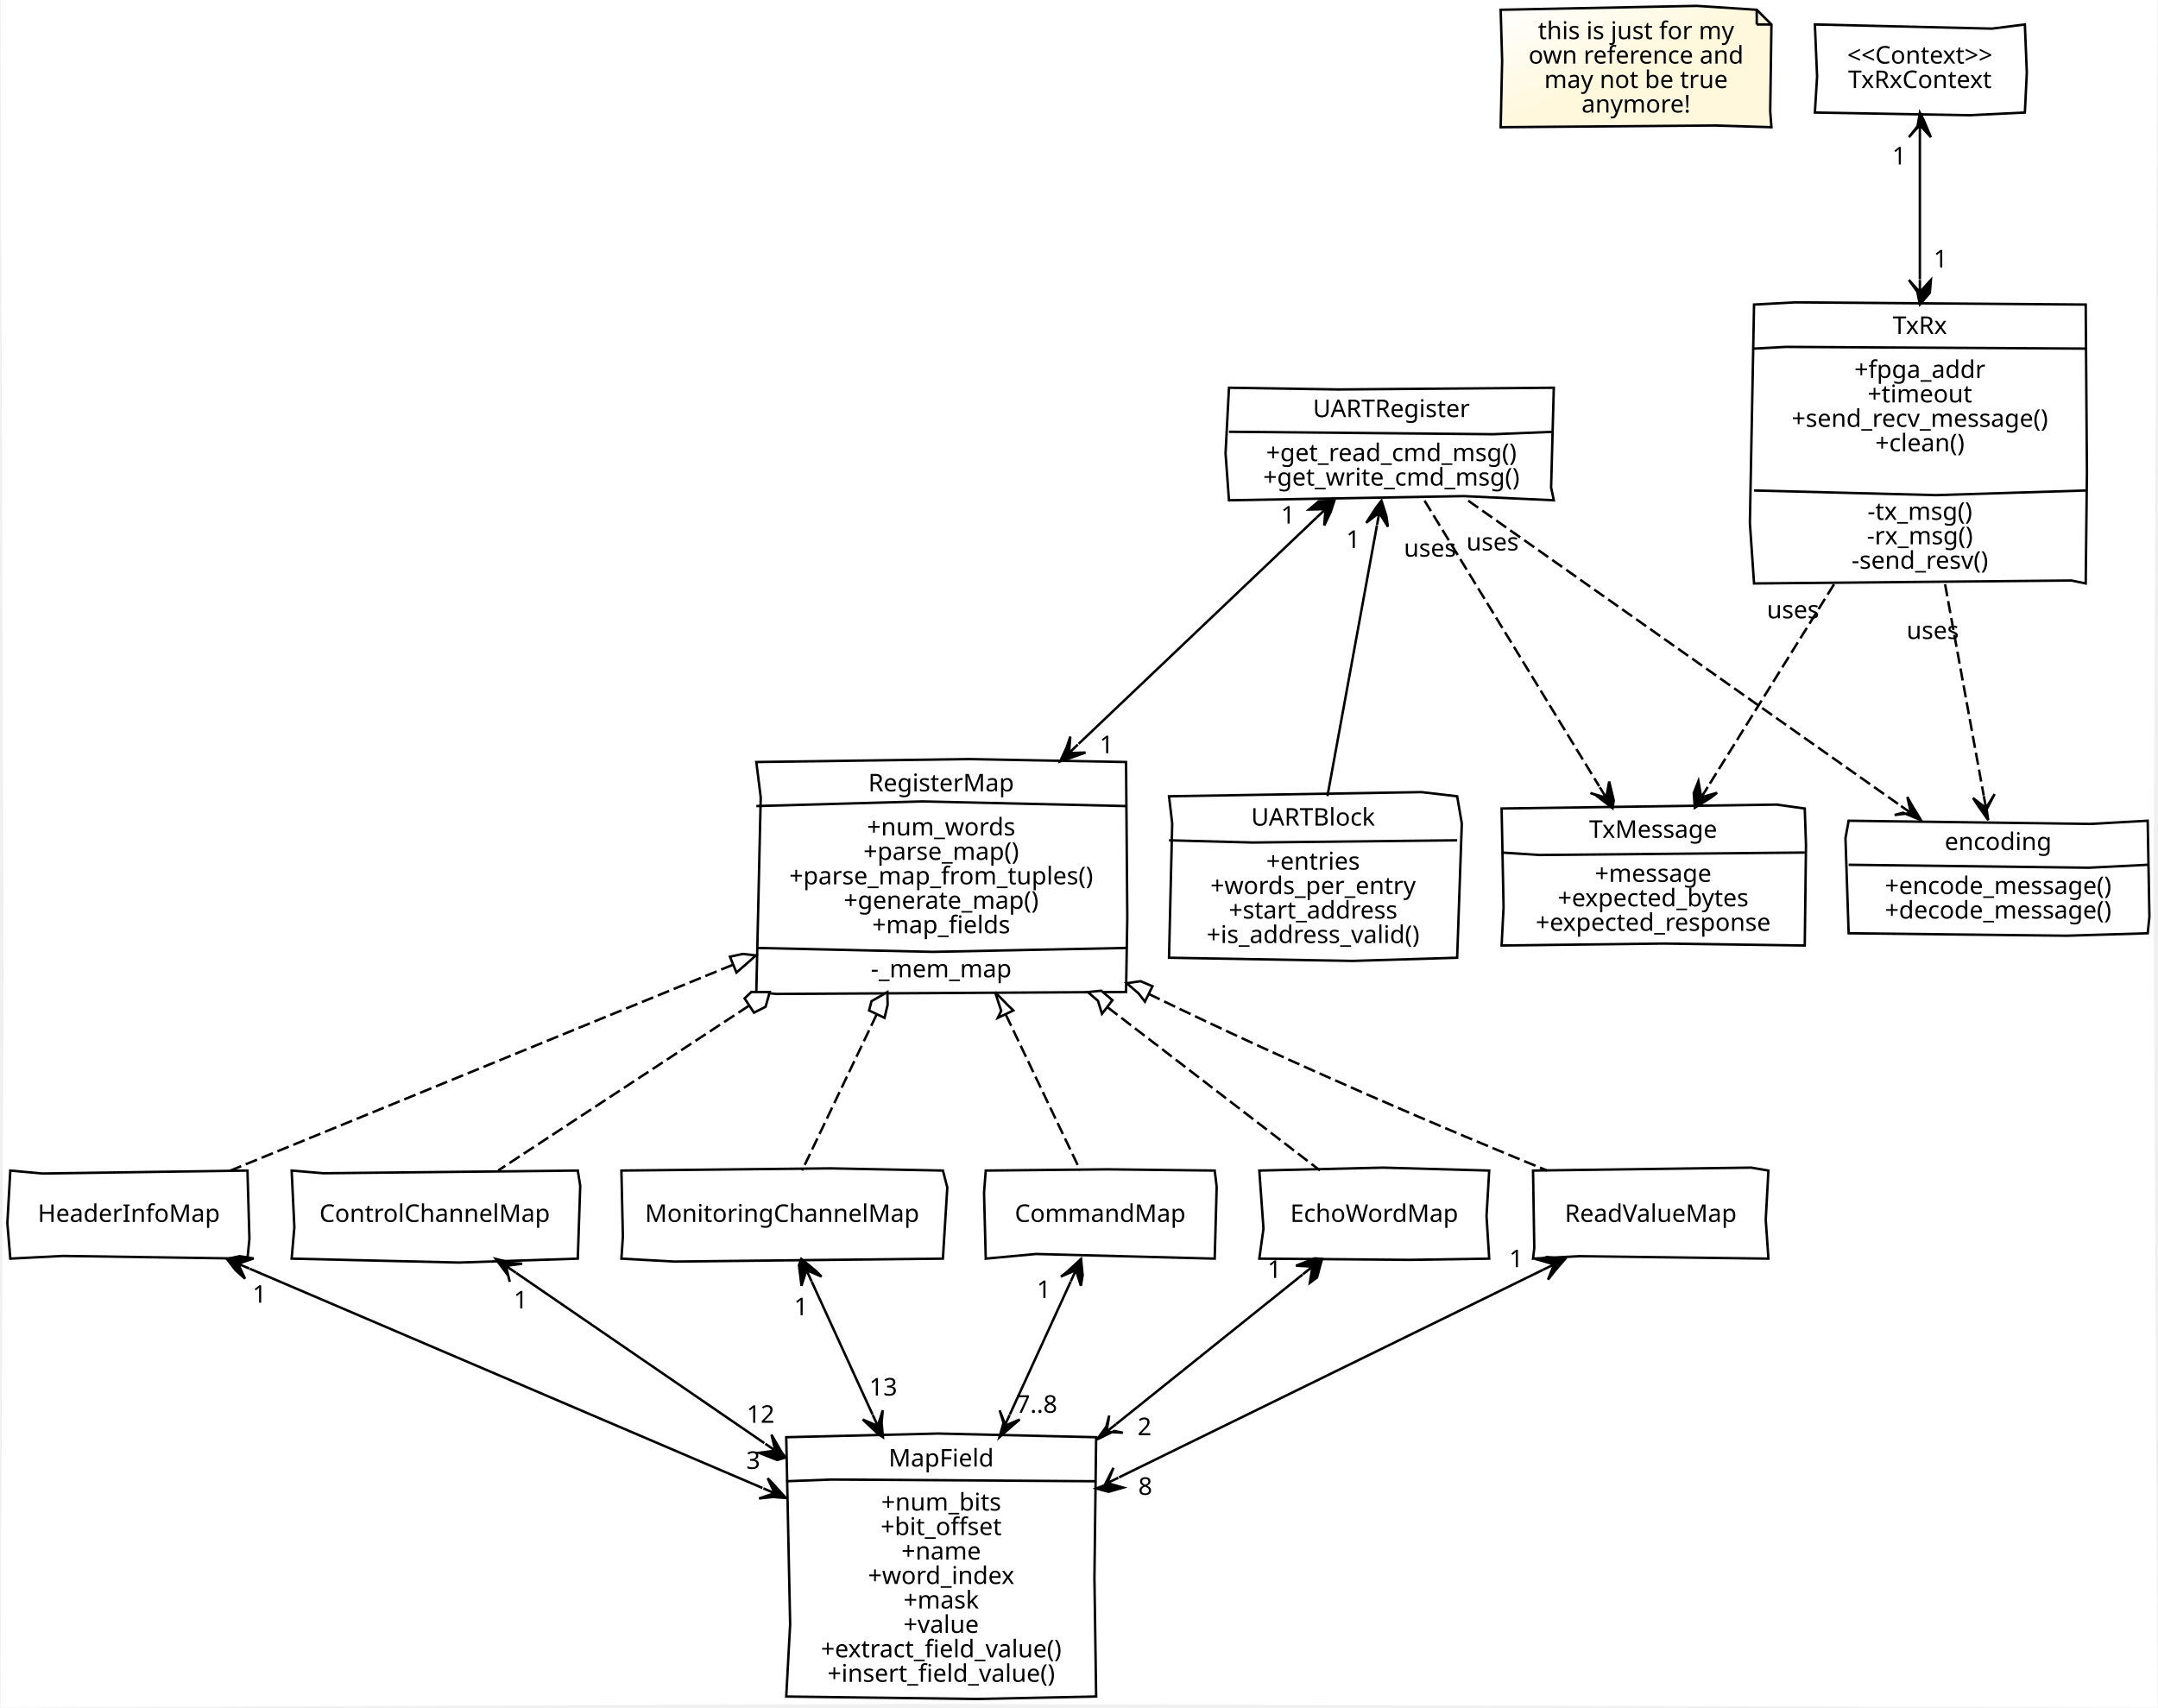
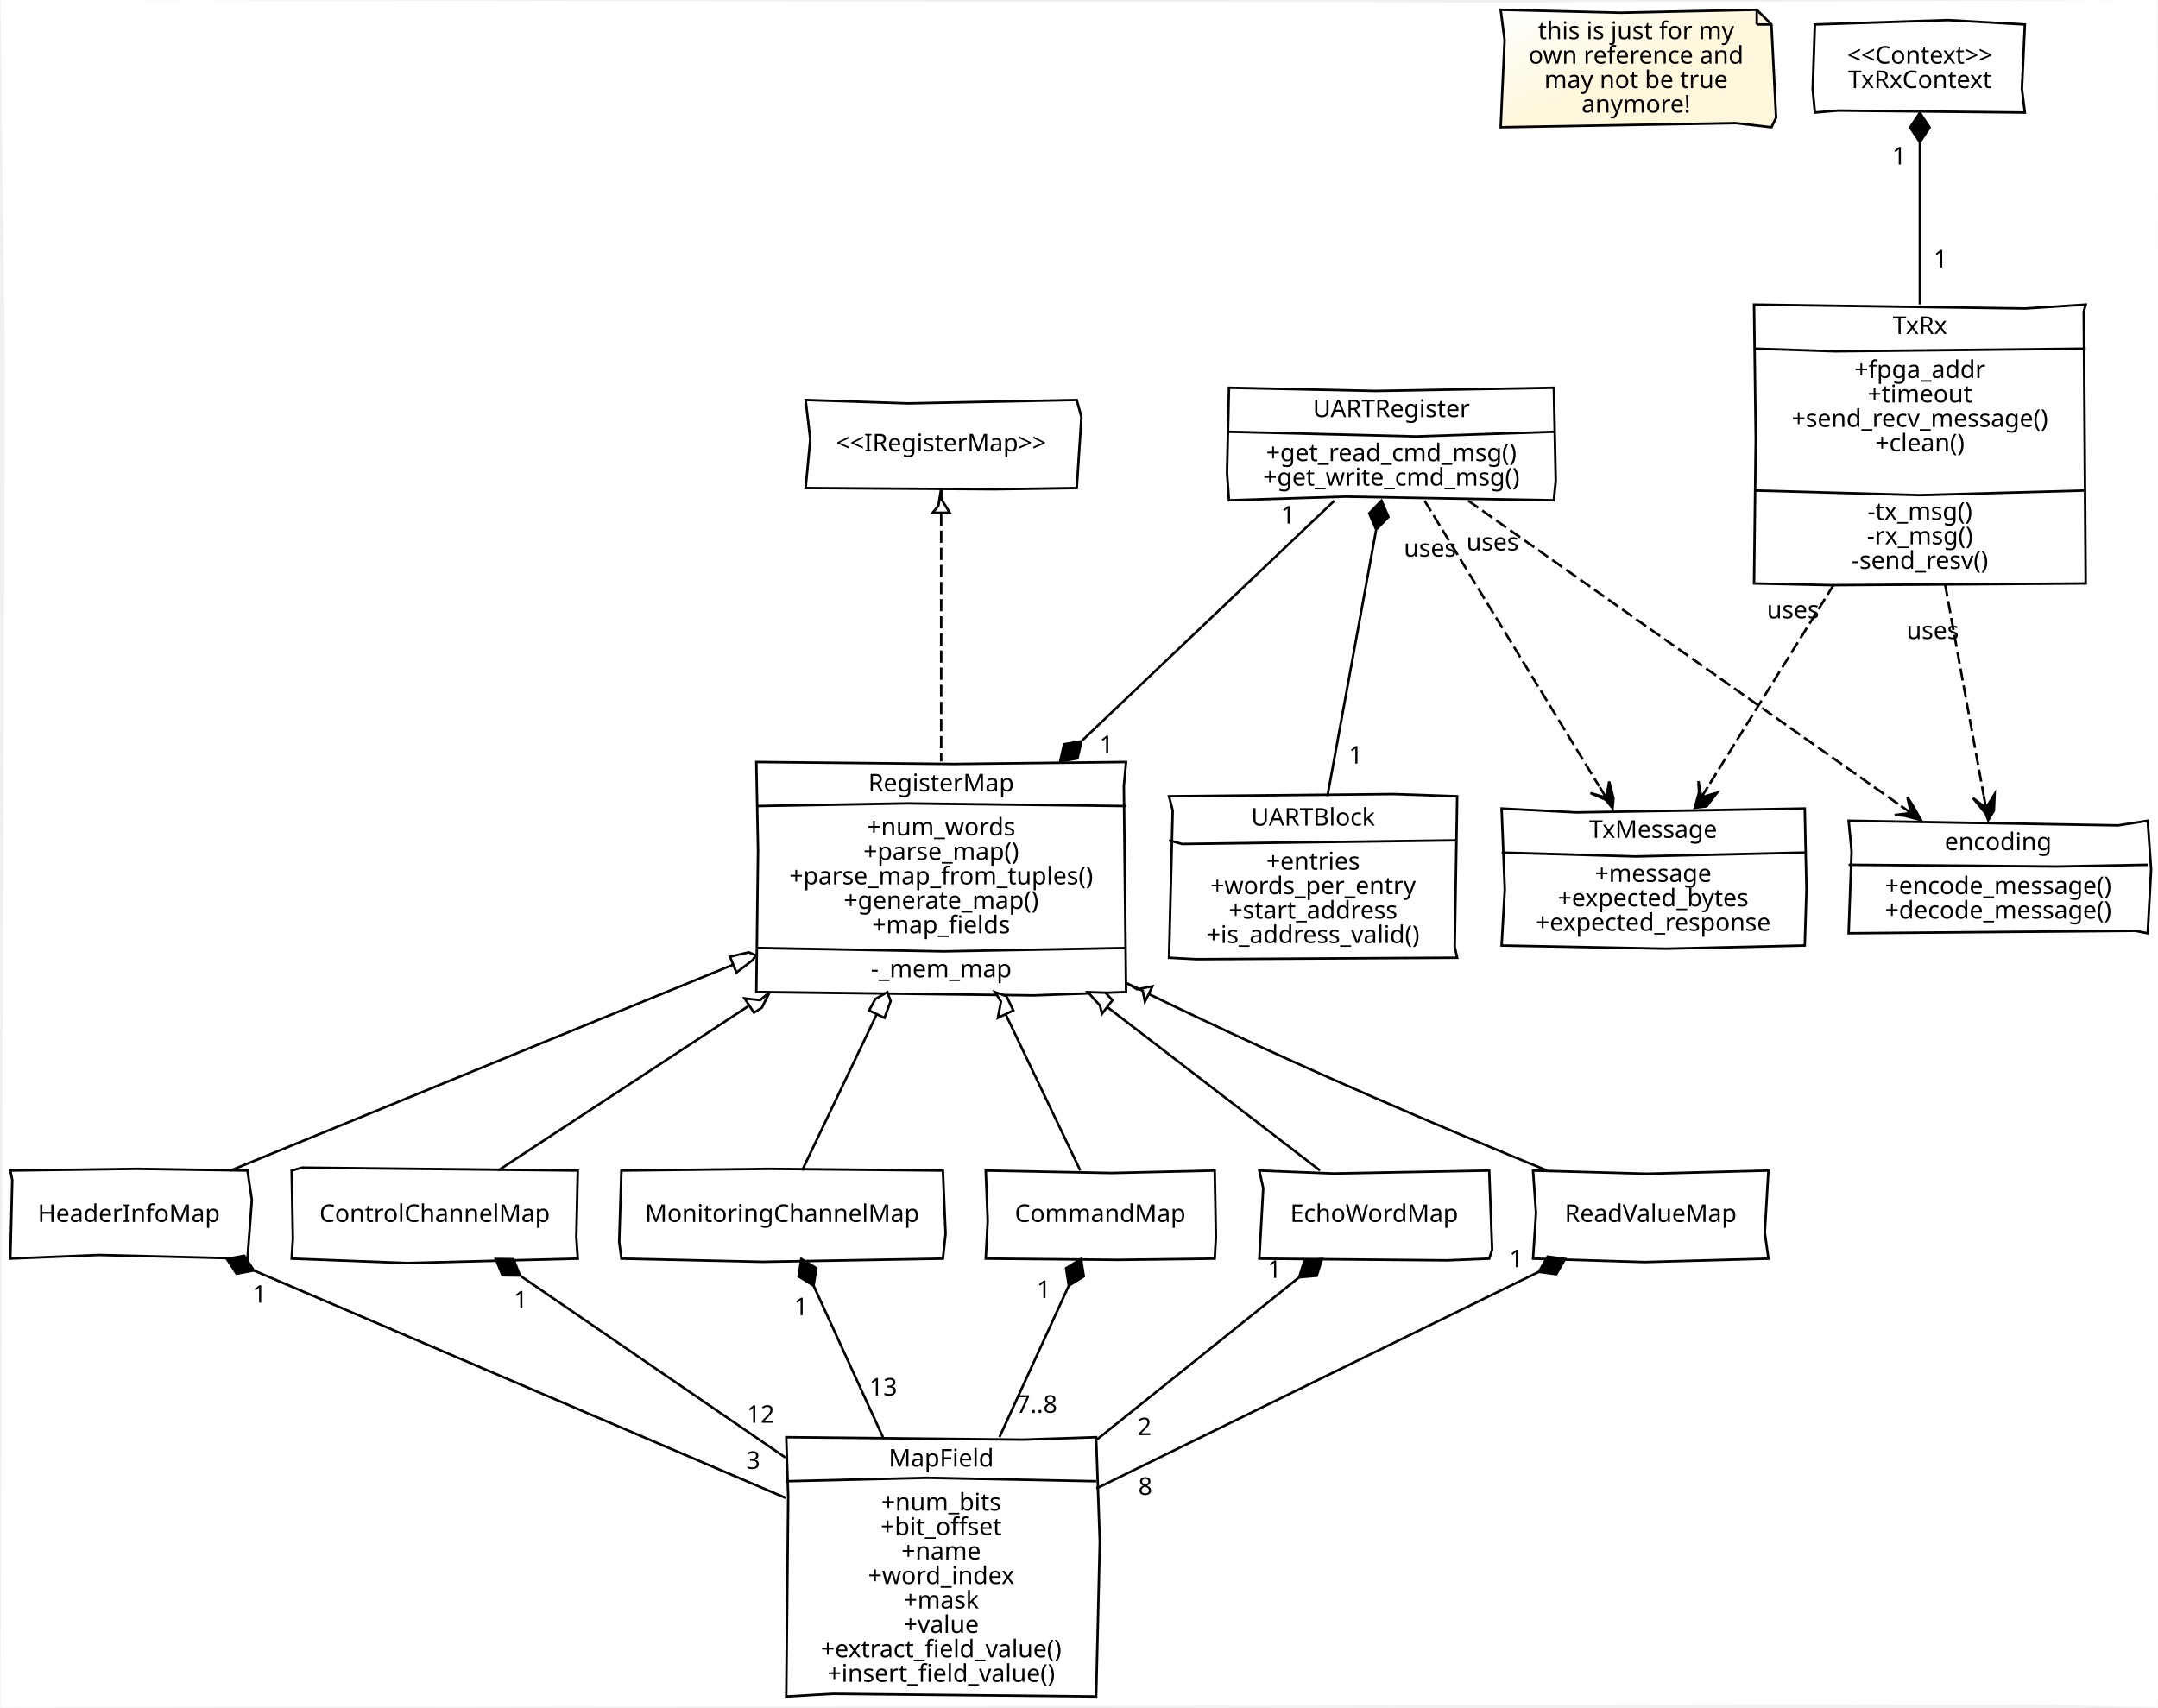
<svg xmlns="http://www.w3.org/2000/svg" height="698pt" viewBox="0.00 0.00 881.58 698.00" width="882pt">
  <defs>
    <filter id="filterBlur">
      <feGaussianBlur id="feGaussianBlurBlur" stdDeviation="0.69" />
    </filter>
    <linearGradient id="white" x1="0%" x2="100%" xy="0%" y2="100%">
      <stop offset="0%" style="stop-color:white;stop-opacity:1" />
      <stop offset="50%" style="stop-color:white;stop-opacity:1" />
    </linearGradient>
    <linearGradient id="cornsilk" x1="0%" x2="100%" xy="0%" y2="100%">
      <stop offset="0%" style="stop-color:white;stop-opacity:1" />
      <stop offset="50%" style="stop-color:cornsilk;stop-opacity:1" />
    </linearGradient>
  </defs>
  <g class="graph" id="graph0" transform="scale(1 1) rotate(0) translate(4 694)">
-     <polygon fill="white" points="-4,4 -2.7,-296.3 -4,-694 425.5,-695.5 877.577,-694 875.977,-326.5 877.577,4 363.077,2.5 -4,4" stroke="none" style="fill:url(#white);" />
+     <polygon fill="white" points="-4,4 -2.2,-544.5 -4,-694 616.1,-693 877.577,-694 878.877,-27.9 877.577,4 828.377,2.8 -4,4" stroke="none" style="fill:url(#white);" />
    <g class="node" id="node1">
-       <polygon fill="cornsilk" points="713.797,-690 689.297,-691.6 609.133,-690 609.733,-669.2 609.133,-642 696.633,-642.7 719.797,-642 719.297,-648.5 719.797,-684 713.797,-690" stroke="black" style="fill:url(#cornsilk);" />
+       <polygon fill="cornsilk" points="713.797,-690 658.097,-688.8 609.133,-690 610.733,-677.6 609.133,-642 705.133,-643.7 719.797,-642 721.697,-645.9 719.797,-684 713.797,-690" stroke="black" style="fill:url(#cornsilk);" />
      <polyline fill="none" points="713.797,-690 713.797,-684" stroke="black" />
      <polyline fill="none" points="719.797,-684 713.797,-684" stroke="black" />
      <text font-family="Humor Sans" font-size="10.00" text-anchor="middle" x="664.465" y="-678">this is just for my</text>
      <text font-family="Humor Sans" font-size="10.00" text-anchor="middle" x="664.465" y="-668">own reference and</text>
      <text font-family="Humor Sans" font-size="10.00" text-anchor="middle" x="664.465" y="-658">may not be true</text>
      <text font-family="Humor Sans" font-size="10.00" text-anchor="middle" x="664.465" y="-648">anymore!</text>
    </g>
    <g class="node" id="node2">
-       <polygon fill="white" points="304.908,-288.5 306.708,-368.1 304.908,-382.5 392.008,-383.7 456.023,-382.5 456.523,-319 456.023,-288.5 313.023,-287.7 304.908,-288.5" stroke="black" style="fill:url(#white);" />
+       <polygon fill="white" points="325.052,-494.5 326.952,-514.4 325.052,-530.5 366.852,-529.1 435.879,-530.5 437.779,-523.5 435.879,-494.5 402.379,-494 325.052,-494.5" stroke="black" style="fill:url(#white);" />
+       <text font-family="Humor Sans" font-size="10.00" text-anchor="middle" x="380.465" y="-509.5">&lt;&lt;IRegisterMap&gt;&gt;</text>
+     </g>
+     <g class="node" id="node3">
+       <polygon fill="white" points="304.908,-288.5 305.608,-346.4 304.908,-382.5 385.708,-381.7 456.023,-382.5 455.123,-372.7 456.023,-288.5 418.423,-287.1 304.908,-288.5" stroke="black" style="fill:url(#white);" />
      <text font-family="Humor Sans" font-size="10.00" text-anchor="middle" x="380.465" y="-370.5">RegisterMap</text>
-       <polyline fill="none" points="304.908,-364.5 372.708,-366.4 456.023,-364.5" stroke="black" />
+       <polyline fill="none" points="304.908,-364.5 366.508,-365.6 456.023,-364.5" stroke="black" />
      <text font-family="Humor Sans" font-size="10.00" text-anchor="middle" x="380.465" y="-352.5">+num_words</text>
      <text font-family="Humor Sans" font-size="10.00" text-anchor="middle" x="380.465" y="-342.5"> +parse_map()</text>
      <text font-family="Humor Sans" font-size="10.00" text-anchor="middle" x="380.465" y="-332.5"> +parse_map_from_tuples()</text>
      <text font-family="Humor Sans" font-size="10.00" text-anchor="middle" x="380.465" y="-322.5"> +generate_map()</text>
      <text font-family="Humor Sans" font-size="10.00" text-anchor="middle" x="380.465" y="-312.5"> +map_fields </text>
-       <polyline fill="none" points="304.908,-306.5 377.108,-304.9 456.023,-306.5" stroke="black" />
+       <polyline fill="none" points="304.908,-306.5 381.508,-305.1 456.023,-306.5" stroke="black" />
      <text font-family="Humor Sans" font-size="10.00" text-anchor="middle" x="380.465" y="-294.5">-_mem_map</text>
    </g>
-     <g class="node" id="node10">
-       <polygon fill="white" points="0,-179.5 -1.2,-194 0,-215.5 13.1,-214.3 96.931,-215.5 97.731,-187.6 96.931,-179.5 21.431,-180.6 0,-179.5" stroke="black" style="fill:url(#white);" />
+     <g class="edge" id="edge4">
+       <path d="M380.465,-484.115C380.465,-457.02 380.465,-415.039 380.465,-382.764" fill="none" stroke="black" stroke-dasharray="5,2" />
+       <polygon fill="white" points="376.965,-484.402 379.319,-487.272 380.465,-494.402 380.686,-489.743 383.965,-484.402 376.965,-484.402" stroke="black" style="fill:url(#white);" />
+     </g>
+     <g class="node" id="node11">
+       <polygon fill="white" points="0,-179.5 0.8,-211.7 0,-215.5 51.6,-216.2 96.931,-215.5 98.731,-203.5 96.931,-179.5 36.131,-181 0,-179.5" stroke="black" style="fill:url(#white);" />
      <text font-family="Humor Sans" font-size="10.00" text-anchor="middle" x="48.465" y="-194.5">HeaderInfoMap</text>
    </g>
-     <g class="edge" id="edge4">
-       <path d="M295.172,-299.56C229.349,-272.597 141.152,-236.468 89.996,-215.513" fill="none" stroke="black" stroke-dasharray="5,2" />
-       <polygon fill="white" points="294.134,-302.917 299.328,-304.051 304.714,-303.469 302.297,-301.251 296.787,-296.44 294.134,-302.917" stroke="black" style="fill:url(#white);" />
-     </g>
-     <g class="node" id="node11">
-       <polygon fill="white" points="114.995,-179.5 116.095,-192.3 114.995,-215.5 127.995,-214.4 231.936,-215.5 232.936,-209.3 231.936,-179.5 183.336,-177.9 114.995,-179.5" stroke="black" style="fill:url(#white);" />
+     <g class="edge" id="edge5">
+       <path d="M295.172,-299.56C229.349,-272.597 141.152,-236.468 89.996,-215.513" fill="none" stroke="black" />
+       <polygon fill="white" points="294.134,-302.917 301.826,-304.724 304.714,-303.469 303.397,-301.516 296.787,-296.44 294.134,-302.917" stroke="black" style="fill:url(#white);" />
+     </g>
+     <g class="node" id="node12">
+       <polygon fill="white" points="114.995,-179.5 115.495,-187.6 114.995,-215.5 119.295,-216.7 231.936,-215.5 231.336,-188.3 231.936,-179.5 162.336,-177.7 114.995,-179.5" stroke="black" style="fill:url(#white);" />
      <text font-family="Humor Sans" font-size="10.00" text-anchor="middle" x="173.465" y="-194.5">ControlChannelMap</text>
    </g>
-     <g class="edge" id="edge6">
-       <path d="M301.768,-282.796C265.556,-259.004 225.04,-232.385 199.407,-215.544" fill="none" stroke="black" stroke-dasharray="5,2" />
-       <polygon fill="white" points="300.105,-285.891 302.88,-288.508 310.385,-288.457 308.705,-282.467 303.949,-280.04 300.105,-285.891" stroke="black" style="fill:url(#white);" />
-     </g>
-     <g class="node" id="node12">
-       <polygon fill="white" points="249.769,-179.5 250.369,-188.5 249.769,-215.5 335.269,-216.4 381.162,-215.5 382.962,-208.6 381.162,-179.5 271.462,-178.3 249.769,-179.5" stroke="black" style="fill:url(#white);" />
+     <g class="edge" id="edge7">
+       <path d="M301.768,-282.796C265.556,-259.004 225.04,-232.385 199.407,-215.544" fill="none" stroke="black" />
+       <polygon fill="white" points="300.105,-285.891 306.462,-285.153 310.385,-288.457 307.18,-282.111 303.949,-280.04 300.105,-285.891" stroke="black" style="fill:url(#white);" />
+     </g>
+     <g class="node" id="node13">
+       <polygon fill="white" points="249.769,-179.5 248.869,-186.4 249.769,-215.5 310.069,-216.2 381.162,-215.5 382.262,-189.6 381.162,-179.5 307.562,-178.2 249.769,-179.5" stroke="black" style="fill:url(#white);" />
      <text font-family="Humor Sans" font-size="10.00" text-anchor="middle" x="315.465" y="-194.5">MonitoringChannelMap</text>
    </g>
-     <g class="edge" id="edge8">
-       <path d="M354.017,-279.162C343.106,-256.334 331.253,-231.532 323.611,-215.544" fill="none" stroke="black" stroke-dasharray="5,2" />
-       <polygon fill="white" points="350.989,-280.943 351.98,-284.751 358.459,-288.457 358.573,-283.294 357.305,-277.925 350.989,-280.943" stroke="black" style="fill:url(#white);" />
-     </g>
-     <g class="node" id="node13">
-       <polygon fill="white" points="398.675,-179.5 397.975,-206.4 398.675,-215.5 448.475,-216 492.256,-215.5 493.056,-208.9 492.256,-179.5 419.256,-181.4 398.675,-179.5" stroke="black" style="fill:url(#white);" />
+     <g class="edge" id="edge9">
+       <path d="M354.017,-279.162C343.106,-256.334 331.253,-231.532 323.611,-215.544" fill="none" stroke="black" />
+       <polygon fill="white" points="350.989,-280.943 353.549,-285.627 358.459,-288.457 359.814,-284.787 357.305,-277.925 350.989,-280.943" stroke="black" style="fill:url(#white);" />
+     </g>
+     <g class="node" id="node14">
+       <polygon fill="white" points="398.675,-179.5 399.475,-195 398.675,-215.5 450.175,-214.5 492.256,-215.5 492.756,-188.3 492.256,-179.5 452.656,-179 398.675,-179.5" stroke="black" style="fill:url(#white);" />
      <text font-family="Humor Sans" font-size="10.00" text-anchor="middle" x="445.465" y="-194.5">CommandMap</text>
    </g>
-     <g class="edge" id="edge10">
-       <path d="M406.914,-279.162C417.824,-256.334 429.678,-231.532 437.319,-215.544" fill="none" stroke="black" stroke-dasharray="5,2" />
-       <polygon fill="white" points="403.626,-277.925 404.99,-280.801 402.471,-288.457 407.796,-283.011 409.941,-280.943 403.626,-277.925" stroke="black" style="fill:url(#white);" />
-     </g>
-     <g class="node" id="node14">
-       <polygon fill="white" points="510.484,-179.5 512.184,-191.8 510.484,-215.5 561.084,-216.7 604.446,-215.5 603.346,-196.9 604.446,-179.5 572.046,-179 510.484,-179.5" stroke="black" style="fill:url(#white);" />
+     <g class="edge" id="edge11">
+       <path d="M406.914,-279.162C417.824,-256.334 429.678,-231.532 437.319,-215.544" fill="none" stroke="black" />
+       <polygon fill="white" points="403.626,-277.925 404.903,-284.596 402.471,-288.457 407.144,-286.766 409.941,-280.943 403.626,-277.925" stroke="black" style="fill:url(#white);" />
+     </g>
+     <g class="node" id="node15">
+       <polygon fill="white" points="510.484,-179.5 512.084,-208.3 510.484,-215.5 540.684,-214.3 604.446,-215.5 605.646,-183.2 604.446,-179.5 587.246,-178.8 510.484,-179.5" stroke="black" style="fill:url(#white);" />
      <text font-family="Humor Sans" font-size="10.00" text-anchor="middle" x="557.465" y="-194.5">EchoWordMap</text>
    </g>
-     <g class="edge" id="edge12">
-       <path d="M448.542,-282.193C479.305,-258.556 513.55,-232.243 535.283,-215.544" fill="none" stroke="black" stroke-dasharray="5,2" />
-       <polygon fill="white" points="446.187,-279.588 444.551,-284.873 440.389,-288.457 445.873,-289.01 450.452,-285.139 446.187,-279.588" stroke="black" style="fill:url(#white);" />
-     </g>
-     <g class="node" id="node15">
-       <polygon fill="white" points="622.366,-179.5 622.866,-183.8 622.366,-215.5 711.566,-216.7 718.564,-215.5 717.464,-195.4 718.564,-179.5 641.264,-180.5 622.366,-179.5" stroke="black" style="fill:url(#white);" />
+     <g class="edge" id="edge13">
+       <path d="M448.542,-282.193C479.305,-258.556 513.55,-232.243 535.283,-215.544" fill="none" stroke="black" />
+       <polygon fill="white" points="446.187,-279.588 445.351,-282.973 440.389,-288.457 447.607,-288.203 450.452,-285.139 446.187,-279.588" stroke="black" style="fill:url(#white);" />
+     </g>
+     <g class="node" id="node16">
+       <polygon fill="white" points="622.366,-179.5 623.566,-198.2 622.366,-215.5 668.866,-214.2 718.564,-215.5 717.064,-190.2 718.564,-179.5 667.964,-178.1 622.366,-179.5" stroke="black" style="fill:url(#white);" />
      <text font-family="Humor Sans" font-size="10.00" text-anchor="middle" x="670.465" y="-194.5">ReadValueMap</text>
    </g>
-     <g class="edge" id="edge14">
-       <path d="M465.28,-287.691C526.217,-258.011 588.049,-231.906 628.107,-215.51" fill="none" stroke="black" stroke-dasharray="5,2" />
-       <polygon fill="white" points="463.736,-284.55 461.124,-287.923 456.299,-292.095 461.97,-292.907 466.819,-290.835 463.736,-284.55" stroke="black" style="fill:url(#white);" />
-     </g>
-     <g class="node" id="node3">
-       <polygon fill="white" points="317.134,-0.5 318.734,-30 317.134,-106.5 379.334,-108 443.796,-106.5 443.096,-49 443.796,-0.5 395.196,0.5 317.134,-0.5" stroke="black" style="fill:url(#white);" />
+     <g class="edge" id="edge15">
+       <path d="M465.28,-287.691C526.217,-258.011 588.049,-231.906 628.107,-215.51" fill="none" stroke="black" />
+       <polygon fill="white" points="463.736,-284.55 462.828,-288.999 456.299,-292.095 460.557,-289.593 466.819,-290.835 463.736,-284.55" stroke="black" style="fill:url(#white);" />
+     </g>
+     <g class="node" id="node4">
+       <polygon fill="white" points="317.134,-0.5 317.934,-82.2 317.134,-106.5 413.834,-105.5 443.796,-106.5 445.296,-63.8 443.796,-0.5 336.296,-1.6 317.134,-0.5" stroke="black" style="fill:url(#white);" />
      <text font-family="Humor Sans" font-size="10.00" text-anchor="middle" x="380.465" y="-94.5">MapField</text>
-       <polyline fill="none" points="317.134,-88.5 335.634,-89.2 443.796,-88.5" stroke="black" />
+       <polyline fill="none" points="317.134,-88.5 374.734,-89.9 443.796,-88.5" stroke="black" />
      <text font-family="Humor Sans" font-size="10.00" text-anchor="middle" x="380.465" y="-76.5">+num_bits</text>
      <text font-family="Humor Sans" font-size="10.00" text-anchor="middle" x="380.465" y="-66.5"> +bit_offset</text>
      <text font-family="Humor Sans" font-size="10.00" text-anchor="middle" x="380.465" y="-56.5"> +name</text>
      <text font-family="Humor Sans" font-size="10.00" text-anchor="middle" x="380.465" y="-46.5"> +word_index</text>
      <text font-family="Humor Sans" font-size="10.00" text-anchor="middle" x="380.465" y="-36.5"> +mask</text>
      <text font-family="Humor Sans" font-size="10.00" text-anchor="middle" x="380.465" y="-26.5"> +value</text>
      <text font-family="Humor Sans" font-size="10.00" text-anchor="middle" x="380.465" y="-16.5"> +extract_field_value()</text>
      <text font-family="Humor Sans" font-size="10.00" text-anchor="middle" x="380.465" y="-6.5"> +insert_field_value()</text>
    </g>
-     <g class="node" id="node4">
-       <polygon fill="white" points="609.514,-307.5 610.314,-323.2 609.514,-363.5 721.914,-365.1 733.417,-363.5 733.917,-348.6 733.417,-307.5 675.817,-308.3 609.514,-307.5" stroke="black" style="fill:url(#white);" />
+     <g class="node" id="node5">
+       <polygon fill="white" points="609.514,-307.5 610.814,-330.5 609.514,-363.5 640.114,-361.9 733.417,-363.5 734.117,-330.6 733.417,-307.5 676.717,-306.2 609.514,-307.5" stroke="black" style="fill:url(#white);" />
      <text font-family="Humor Sans" font-size="10.00" text-anchor="middle" x="671.465" y="-351.5">TxMessage</text>
-       <polyline fill="none" points="609.514,-345.5 625.014,-344.5 733.417,-345.5" stroke="black" />
+       <polyline fill="none" points="609.514,-345.5 664.414,-343.9 733.417,-345.5" stroke="black" />
      <text font-family="Humor Sans" font-size="10.00" text-anchor="middle" x="671.465" y="-333.5">+message</text>
      <text font-family="Humor Sans" font-size="10.00" text-anchor="middle" x="671.465" y="-323.5"> +expected_bytes</text>
      <text font-family="Humor Sans" font-size="10.00" text-anchor="middle" x="671.465" y="-313.5"> +expected_response</text>
    </g>
-     <g class="node" id="node5">
-       <polygon fill="white" points="712.688,-455.5 710.988,-480.2 712.688,-569.5 729.488,-570.4 848.242,-569.5 848.742,-501.1 848.242,-455.5 842.442,-456.7 712.688,-455.5" stroke="black" style="fill:url(#white);" />
+     <g class="node" id="node6">
+       <polygon fill="white" points="712.688,-455.5 713.388,-514.7 712.688,-569.5 823.388,-567.9 848.242,-569.5 847.442,-566.7 848.242,-455.5 744.442,-454.8 712.688,-455.5" stroke="black" style="fill:url(#white);" />
      <text font-family="Humor Sans" font-size="10.00" text-anchor="middle" x="780.465" y="-557.5">TxRx</text>
-       <polyline fill="none" points="712.688,-551.5 725.688,-552.2 848.242,-551.5" stroke="black" />
+       <polyline fill="none" points="712.688,-551.5 745.888,-550.4 848.242,-551.5" stroke="black" />
      <text font-family="Humor Sans" font-size="10.00" text-anchor="middle" x="780.465" y="-539.5">+fpga_addr</text>
      <text font-family="Humor Sans" font-size="10.00" text-anchor="middle" x="780.465" y="-529.5"> +timeout</text>
      <text font-family="Humor Sans" font-size="10.00" text-anchor="middle" x="780.465" y="-519.5"> +send_recv_message()</text>
      <text font-family="Humor Sans" font-size="10.00" text-anchor="middle" x="780.465" y="-509.5"> +clean()</text>
      <text font-family="Humor Sans" font-size="10.00" text-anchor="middle" x="780.465" y="-499.5"> </text>
-       <polyline fill="none" points="712.688,-493.5 787.088,-491.6 848.242,-493.5" stroke="black" />
+       <polyline fill="none" points="712.688,-493.5 780.388,-491.6 848.242,-493.5" stroke="black" />
      <text font-family="Humor Sans" font-size="10.00" text-anchor="middle" x="780.465" y="-481.5">-tx_msg()</text>
      <text font-family="Humor Sans" font-size="10.00" text-anchor="middle" x="780.465" y="-471.5"> -rx_msg()</text>
      <text font-family="Humor Sans" font-size="10.00" text-anchor="middle" x="780.465" y="-461.5"> -send_resv()</text>
    </g>
-     <g class="edge" id="edge1">
+     <g class="edge" id="edge2">
      <path d="M745.377,-455.166C728.491,-428.054 708.744,-396.351 693.911,-372.537" fill="none" stroke="black" stroke-dasharray="5,2" />
-       <polygon fill="black" points="688.483,-363.823 694.817,-367.798 697.59,-369.932 691.127,-368.067 693.77,-372.311 693.77,-372.311 693.77,-372.311 691.127,-368.067 689.951,-374.69 688.048,-369.844 688.483,-363.823 688.483,-363.823" stroke="black" />
+       <polygon fill="black" points="688.483,-363.823 693.237,-364.374 697.59,-369.932 691.127,-368.067 693.77,-372.311 693.77,-372.311 693.77,-372.311 691.127,-368.067 689.951,-374.69 690.201,-370.14 688.483,-363.823 688.483,-363.823" stroke="black" />
      <text font-family="Humor Sans" font-size="10.00" text-anchor="middle" x="728.619" y="-441.249">uses </text>
    </g>
-     <g class="node" id="node6">
-       <polygon fill="white" points="751.354,-312.5 750.054,-351.4 751.354,-358.5 850.254,-357.2 873.577,-358.5 874.277,-319.2 873.577,-312.5 840.477,-311.5 751.354,-312.5" stroke="black" style="fill:url(#white);" />
+     <g class="node" id="node8">
+       <polygon fill="white" points="751.354,-312.5 752.554,-346 751.354,-358.5 861.454,-356.6 873.577,-358.5 874.977,-338.6 873.577,-312.5 868.377,-313.5 751.354,-312.5" stroke="black" style="fill:url(#white);" />
      <text font-family="Humor Sans" font-size="10.00" text-anchor="middle" x="812.465" y="-346.5">encoding</text>
-       <polyline fill="none" points="751.354,-340.5 849.554,-339.3 873.577,-340.5" stroke="black" />
+       <polyline fill="none" points="751.354,-340.5 836.454,-339.8 873.577,-340.5" stroke="black" />
      <text font-family="Humor Sans" font-size="10.00" text-anchor="middle" x="812.465" y="-328.5">+encode_message()</text>
      <text font-family="Humor Sans" font-size="10.00" text-anchor="middle" x="812.465" y="-318.5"> +decode_message()</text>
    </g>
-     <g class="edge" id="edge2">
+     <g class="edge" id="edge3">
      <path d="M790.766,-455.166C795.987,-426.617 802.138,-392.977 806.556,-368.819" fill="none" stroke="black" stroke-dasharray="5,2" />
-       <polygon fill="black" points="808.394,-358.764 807.753,-363.147 811.022,-369.41 807.495,-363.682 806.595,-368.601 806.595,-368.601 806.595,-368.601 807.495,-363.682 802.169,-367.791 804.508,-364.275 808.394,-358.764 808.394,-358.764" stroke="black" />
+       <polygon fill="black" points="808.394,-358.764 810.716,-362.615 811.022,-369.41 807.495,-363.682 806.595,-368.601 806.595,-368.601 806.595,-368.601 807.495,-363.682 802.169,-367.791 807.275,-361.552 808.394,-358.764 808.394,-358.764" stroke="black" />
      <text font-family="Humor Sans" font-size="10.00" text-anchor="middle" x="785.712" y="-432.815">uses </text>
    </g>
    <g class="node" id="node7">
-       <polygon fill="white" points="473.583,-302.5 474.883,-357.4 473.583,-368.5 576.783,-370.2 591.348,-368.5 593.248,-357.4 591.348,-302.5 548.648,-301.2 473.583,-302.5" stroke="black" style="fill:url(#white);" />
+       <polygon fill="white" points="737.554,-648 736.654,-657.6 737.554,-684 791.854,-685.8 823.376,-684 822.176,-657.6 823.376,-648 746.976,-648.8 737.554,-648" stroke="black" style="fill:url(#white);" />
+       <text font-family="Humor Sans" font-size="10.00" text-anchor="middle" x="780.465" y="-668">&lt;&lt;Context&gt;&gt;</text>
+       <text font-family="Humor Sans" font-size="10.00" text-anchor="middle" x="780.465" y="-658">TxRxContext</text>
+     </g>
+     <g class="edge" id="edge1">
+       <path d="M780.465,-635.755C780.465,-617.001 780.465,-592.043 780.465,-569.569" fill="none" stroke="black" />
+       <polygon fill="black" points="780.465,-635.916 784.465,-641.916 780.465,-647.916 776.465,-641.915 780.465,-635.916" stroke="black" />
+       <text font-family="Humor Sans" font-size="10.00" text-anchor="middle" x="788.918" y="-584.695">1</text>
+       <text font-family="Humor Sans" font-size="10.00" text-anchor="middle" x="772.013" y="-626.789">1</text>
+     </g>
+     <g class="node" id="node9">
+       <polygon fill="white" points="473.583,-302.5 475.083,-362.7 473.583,-368.5 565.483,-369.4 591.348,-368.5 590.348,-307 591.348,-302.5 484.748,-301.9 473.583,-302.5" stroke="black" style="fill:url(#white);" />
      <text font-family="Humor Sans" font-size="10.00" text-anchor="middle" x="532.465" y="-356.5">UARTBlock</text>
-       <polyline fill="none" points="473.583,-350.5 507.683,-349.6 591.348,-350.5" stroke="black" />
+       <polyline fill="none" points="473.583,-350.5 478.883,-349 591.348,-350.5" stroke="black" />
      <text font-family="Humor Sans" font-size="10.00" text-anchor="middle" x="532.465" y="-338.5">+entries</text>
      <text font-family="Humor Sans" font-size="10.00" text-anchor="middle" x="532.465" y="-328.5"> +words_per_entry</text>
      <text font-family="Humor Sans" font-size="10.00" text-anchor="middle" x="532.465" y="-318.5"> +start_address</text>
      <text font-family="Humor Sans" font-size="10.00" text-anchor="middle" x="532.465" y="-308.5"> +is_address_valid()</text>
    </g>
-     <g class="node" id="node8">
-       <polygon fill="white" points="498.085,-489.5 496.685,-508.7 498.085,-535.5 542.885,-534.8 630.846,-535.5 629.746,-494.7 630.846,-489.5 594.046,-491.2 498.085,-489.5" stroke="black" style="fill:url(#white);" />
+     <g class="node" id="node10">
+       <polygon fill="white" points="498.085,-489.5 497.285,-500.7 498.085,-535.5 558.185,-534.2 630.846,-535.5 631.646,-497.5 630.846,-489.5 545.546,-491 498.085,-489.5" stroke="black" style="fill:url(#white);" />
      <text font-family="Humor Sans" font-size="10.00" text-anchor="middle" x="564.465" y="-523.5">UARTRegister</text>
-       <polyline fill="none" points="498.085,-517.5 606.085,-516.5 630.846,-517.5" stroke="black" />
+       <polyline fill="none" points="498.085,-517.5 574.585,-515.6 630.846,-517.5" stroke="black" />
      <text font-family="Humor Sans" font-size="10.00" text-anchor="middle" x="564.465" y="-505.5">+get_read_cmd_msg()</text>
      <text font-family="Humor Sans" font-size="10.00" text-anchor="middle" x="564.465" y="-495.5"> +get_write_cmd_msg()</text>
    </g>
-     <g class="edge" id="edge16">
-       <path d="M533.878,-482.409C507.466,-457.289 468.626,-420.348 436.636,-389.923" fill="none" stroke="black" />
-       <polygon fill="black" points="541.162,-489.336 534.795,-489.083 530.814,-485.705 537.539,-485.89 533.916,-482.444 533.916,-482.444 533.916,-482.444 537.539,-485.89 537.017,-479.184 539.645,-484.706 541.162,-489.336 541.162,-489.336" stroke="black" />
-       <polygon fill="black" points="429.084,-382.74 435.679,-385.028 439.431,-386.371 432.707,-386.186 436.33,-389.632 436.33,-389.632 436.33,-389.632 432.707,-386.186 433.229,-392.893 431.75,-388.501 429.084,-382.74 429.084,-382.74" stroke="black" />
+     <g class="edge" id="edge17">
+       <path d="M541.162,-489.336C515.418,-464.852 473.002,-424.511 438.211,-391.421" fill="none" stroke="black" />
+       <polygon fill="black" points="437.779,-391.01 430.675,-389.774 429.084,-382.74 436.188,-383.977 437.779,-391.01" stroke="black" />
      <text font-family="Humor Sans" font-size="10.00" text-anchor="middle" x="448.043" y="-386.108">1</text>
      <text font-family="Humor Sans" font-size="10.00" text-anchor="middle" x="522.202" y="-479.969">1</text>
    </g>
+     <g class="edge" id="edge19">
+       <path d="M578.017,-489.336C595.981,-459.955 627.907,-407.74 649.379,-372.622" fill="none" stroke="black" stroke-dasharray="5,2" />
+       <polygon fill="black" points="654.868,-363.646 655.227,-367.699 653.49,-374.525 652.259,-367.912 649.651,-372.177 649.651,-372.177 649.651,-372.177 652.259,-367.912 645.812,-369.83 652.132,-367.034 654.868,-363.646 654.868,-363.646" stroke="black" />
+       <text font-family="Humor Sans" font-size="10.00" text-anchor="middle" x="580.261" y="-466.462">uses </text>
+     </g>
+     <g class="edge" id="edge20">
+       <path d="M595.875,-489.336C640.847,-457.602 723.569,-399.229 772.738,-364.534" fill="none" stroke="black" stroke-dasharray="5,2" />
+       <polygon fill="black" points="780.92,-358.76 778.062,-363.915 775.344,-368.202 776.835,-361.642 772.75,-364.525 772.75,-364.525 772.75,-364.525 776.835,-361.642 770.155,-360.848 773.856,-360.62 780.92,-358.76 780.92,-358.76" stroke="black" />
+       <text font-family="Humor Sans" font-size="10.00" text-anchor="middle" x="605.812" y="-468.979">uses </text>
+     </g>
    <g class="edge" id="edge18">
-       <path d="M578.017,-489.336C595.981,-459.955 627.907,-407.74 649.379,-372.622" fill="none" stroke="black" stroke-dasharray="5,2" />
-       <polygon fill="black" points="654.868,-363.646 655.34,-366.806 653.49,-374.525 652.259,-367.912 649.651,-372.177 649.651,-372.177 649.651,-372.177 652.259,-367.912 645.812,-369.83 647.828,-369.092 654.868,-363.646 654.868,-363.646" stroke="black" />
-       <text font-family="Humor Sans" font-size="10.00" text-anchor="middle" x="580.261" y="-466.462">uses </text>
-     </g>
-     <g class="edge" id="edge19">
-       <path d="M595.875,-489.336C640.847,-457.602 723.569,-399.229 772.738,-364.534" fill="none" stroke="black" stroke-dasharray="5,2" />
-       <polygon fill="black" points="780.92,-358.76 777.016,-365.185 775.344,-368.202 776.835,-361.642 772.75,-364.525 772.75,-364.525 772.75,-364.525 776.835,-361.642 770.155,-360.848 773.562,-361.777 780.92,-358.76 780.92,-358.76" stroke="black" />
-       <text font-family="Humor Sans" font-size="10.00" text-anchor="middle" x="605.812" y="-468.979">uses </text>
-     </g>
-     <g class="edge" id="edge17">
-       <path d="M558.58,-479.316C552.817,-447.797 544.085,-400.045 538.329,-368.566" fill="none" stroke="black" />
-       <polygon fill="black" points="560.413,-489.336 558.458,-486.832 554.187,-480.309 559.513,-484.418 558.614,-479.499 558.614,-479.499 558.614,-479.499 559.513,-484.418 563.04,-478.69 562.422,-483.03 560.413,-489.336 560.413,-489.336" stroke="black" />
-       <text font-family="Humor Sans" font-size="10.00" text-anchor="middle" x="548.838" y="-470.026">1</text>
-     </g>
-     <g class="node" id="node9">
-       <polygon fill="white" points="737.554,-648 738.454,-662.7 737.554,-684 809.954,-682.3 823.376,-684 824.176,-664.3 823.376,-648 800.976,-646.9 737.554,-648" stroke="black" style="fill:url(#white);" />
-       <text font-family="Humor Sans" font-size="10.00" text-anchor="middle" x="780.465" y="-668">&lt;&lt;Context&gt;&gt;</text>
-       <text font-family="Humor Sans" font-size="10.00" text-anchor="middle" x="780.465" y="-658">TxRxContext</text>
-     </g>
-     <g class="edge" id="edge3">
-       <path d="M780.465,-637.902C780.465,-621.675 780.465,-600.287 780.465,-579.829" fill="none" stroke="black" />
-       <polygon fill="black" points="780.465,-647.916 779.508,-642.4 775.965,-637.915 780.465,-642.916 780.465,-637.916 780.465,-637.916 780.465,-637.916 780.465,-642.916 784.965,-637.916 782.067,-644.823 780.465,-647.916 780.465,-647.916" stroke="black" />
-       <polygon fill="black" points="780.465,-569.569 784.532,-574.296 784.965,-579.569 780.465,-574.569 780.465,-579.569 780.465,-579.569 780.465,-579.569 780.465,-574.569 775.965,-579.569 779.394,-574.783 780.465,-569.569 780.465,-569.569" stroke="black" />
-       <text font-family="Humor Sans" font-size="10.00" text-anchor="middle" x="788.918" y="-584.695">1</text>
-       <text font-family="Humor Sans" font-size="10.00" text-anchor="middle" x="772.013" y="-626.789">1</text>
-     </g>
-     <g class="edge" id="edge5">
-       <path d="M97.874,-175.367C153.312,-151.656 243.793,-112.956 307.406,-85.748" fill="none" stroke="black" />
-       <polygon fill="black" points="88.512,-179.371 92.088,-174.754 95.937,-171.301 93.109,-177.405 97.707,-175.439 97.707,-175.439 97.707,-175.439 93.109,-177.405 99.476,-179.576 93.777,-180.501 88.512,-179.371 88.512,-179.371" stroke="black" />
-       <polygon fill="black" points="316.982,-81.653 312.393,-86.753 309.557,-89.723 312.384,-83.619 307.787,-85.585 307.787,-85.585 307.787,-85.585 312.384,-83.619 306.018,-81.448 311.717,-82.066 316.982,-81.653 316.982,-81.653" stroke="black" />
+       <path d="M558.2,-477.238C552.439,-445.729 543.96,-399.36 538.329,-368.566" fill="none" stroke="black" />
+       <polygon fill="black" points="558.254,-477.532 563.268,-482.714 560.413,-489.336 555.398,-484.154 558.254,-477.532" stroke="black" />
+       <text font-family="Humor Sans" font-size="10.00" text-anchor="middle" x="549.904" y="-381.876">1</text>
+     </g>
+     <g class="edge" id="edge6">
+       <path d="M99.689,-174.591C158.155,-149.585 253.832,-108.662 316.982,-81.653" fill="none" stroke="black" />
+       <polygon fill="black" points="99.546,-174.652 95.602,-180.69 88.512,-179.371 92.456,-173.334 99.546,-174.652" stroke="black" />
      <text font-family="Humor Sans" font-size="10.00" text-anchor="middle" x="303.64" y="-93.552">3</text>
      <text font-family="Humor Sans" font-size="10.00" text-anchor="middle" x="101.854" y="-161.472">1</text>
    </g>
-     <g class="edge" id="edge7">
-       <path d="M206.755,-173.663C234.044,-154.944 273.652,-127.773 308.157,-104.103" fill="none" stroke="black" />
-       <polygon fill="black" points="198.434,-179.371 203.513,-172.519 204.135,-170.004 202.557,-176.543 206.681,-173.715 206.681,-173.715 206.681,-173.715 202.557,-176.543 209.226,-177.425 205.212,-177.683 198.434,-179.371 198.434,-179.371" stroke="black" />
-       <polygon fill="black" points="316.81,-98.167 315.179,-100.47 311.109,-107.535 312.686,-100.996 308.563,-103.824 308.563,-103.824 308.563,-103.824 312.686,-100.996 306.018,-100.113 313.428,-97.202 316.81,-98.167 316.81,-98.167" stroke="black" />
+     <g class="edge" id="edge8">
+       <path d="M208.681,-172.343C238.245,-152.061 281.234,-122.572 316.81,-98.167" fill="none" stroke="black" />
+       <polygon fill="black" points="208.33,-172.583 205.645,-179.276 198.434,-179.371 201.119,-172.679 208.33,-172.583" stroke="black" />
      <text font-family="Humor Sans" font-size="10.00" text-anchor="middle" x="306.644" y="-112.391">12</text>
      <text font-family="Humor Sans" font-size="10.00" text-anchor="middle" x="208.6" y="-159.148">1</text>
    </g>
-     <g class="edge" id="edge9">
-       <path d="M327.518,-170.17C334.534,-154.842 343.692,-134.836 352.414,-115.781" fill="none" stroke="black" />
-       <polygon fill="black" points="323.306,-179.371 322.333,-176.771 323.376,-168.406 325.387,-174.825 327.468,-170.279 327.468,-170.279 327.468,-170.279 325.387,-174.825 331.56,-172.152 329.321,-174.41 323.306,-179.371 323.306,-179.371" stroke="black" />
-       <polygon fill="black" points="356.65,-106.528 356.117,-112.528 356.579,-117.494 354.568,-111.075 352.487,-115.621 352.487,-115.621 352.487,-115.621 354.568,-111.075 348.396,-113.748 354.838,-107.7 356.65,-106.528 356.65,-106.528" stroke="black" />
+     <g class="edge" id="edge10">
+       <path d="M328.32,-168.417C336.398,-150.77 347.067,-127.462 356.65,-106.528" fill="none" stroke="black" />
+       <polygon fill="black" points="328.3,-168.46 329.44,-175.581 323.306,-179.371 322.166,-172.251 328.3,-168.46" stroke="black" />
      <text font-family="Humor Sans" font-size="10.00" text-anchor="middle" x="356.791" y="-123.528">13</text>
      <text font-family="Humor Sans" font-size="10.00" text-anchor="middle" x="323.165" y="-156.372">1</text>
    </g>
-     <g class="edge" id="edge11">
-       <path d="M433.413,-170.17C426.397,-154.842 417.239,-134.836 408.517,-115.781" fill="none" stroke="black" />
-       <polygon fill="black" points="437.625,-179.371 431.383,-173.623 429.371,-172.152 435.544,-174.825 433.463,-170.279 433.463,-170.279 433.463,-170.279 435.544,-174.825 437.554,-168.406 438.288,-172.706 437.625,-179.371 437.625,-179.371" stroke="black" />
-       <polygon fill="black" points="404.281,-106.528 406.445,-108.483 412.535,-113.748 406.362,-111.075 408.443,-115.621 408.443,-115.621 408.443,-115.621 406.362,-111.075 404.352,-117.494 406.119,-112.994 404.281,-106.528 404.281,-106.528" stroke="black" />
+     <g class="edge" id="edge12">
+       <path d="M432.61,-168.417C424.532,-150.77 413.863,-127.462 404.281,-106.528" fill="none" stroke="black" />
+       <polygon fill="black" points="432.63,-168.46 438.765,-172.251 437.625,-179.371 431.49,-175.581 432.63,-168.46" stroke="black" />
      <text font-family="Humor Sans" font-size="10.00" text-anchor="middle" x="419.511" y="-116.492">7..8</text>
      <text font-family="Humor Sans" font-size="10.00" text-anchor="middle" x="422.395" y="-163.408">1</text>
    </g>
-     <g class="edge" id="edge13">
-       <path d="M528.174,-173.001C507.412,-156.344 478.618,-133.244 451.962,-111.859" fill="none" stroke="black" />
-       <polygon fill="black" points="536.115,-179.371 533.174,-179.618 525.499,-176.624 532.215,-176.243 528.315,-173.114 528.315,-173.114 528.315,-173.114 532.215,-176.243 531.131,-169.604 534.076,-171.812 536.115,-179.371 536.115,-179.371" stroke="black" />
-       <polygon fill="black" points="444.141,-105.584 451.243,-109.038 454.757,-108.332 448.041,-108.713 451.941,-111.842 451.941,-111.842 451.941,-111.842 448.041,-108.713 449.125,-115.352 447.934,-110.755 444.141,-105.584 444.141,-105.584" stroke="black" />
+     <g class="edge" id="edge14">
+       <path d="M526.66,-171.786C503.939,-153.558 472.225,-128.115 444.141,-105.584" fill="none" stroke="black" />
+       <polygon fill="black" points="526.755,-171.862 533.938,-172.497 536.115,-179.371 528.932,-178.737 526.755,-171.862" stroke="black" />
      <text font-family="Humor Sans" font-size="10.00" text-anchor="middle" x="463.569" y="-107.334">2</text>
      <text font-family="Humor Sans" font-size="10.00" text-anchor="middle" x="516.687" y="-171.622">1</text>
    </g>
-     <g class="edge" id="edge15">
-       <path d="M626.475,-174.96C580.521,-152.458 507.668,-116.786 453.149,-90.09" fill="none" stroke="black" />
-       <polygon fill="black" points="635.485,-179.371 627.988,-180.163 624.524,-179.015 630.994,-177.173 626.503,-174.974 626.503,-174.974 626.503,-174.974 630.994,-177.173 628.482,-170.932 631.636,-174.91 635.485,-179.371 635.485,-179.371" stroke="black" />
-       <polygon fill="black" points="443.88,-85.551 448.878,-84.194 454.84,-85.907 448.37,-87.75 452.861,-89.949 452.861,-89.949 452.861,-89.949 448.37,-87.75 450.882,-93.99 447.24,-86.857 443.88,-85.551 443.88,-85.551" stroke="black" />
+     <g class="edge" id="edge16">
+       <path d="M624.642,-174.062C575.903,-150.197 498.459,-112.276 443.88,-85.551" fill="none" stroke="black" />
+       <polygon fill="black" points="624.707,-174.094 631.855,-173.14 635.485,-179.371 628.337,-180.325 624.707,-174.094" stroke="black" />
      <text font-family="Humor Sans" font-size="10.00" text-anchor="middle" x="463.876" y="-82.931">8</text>
      <text font-family="Humor Sans" font-size="10.00" text-anchor="middle" x="615.488" y="-175.991">1</text>
    </g>
  </g>
</svg>
